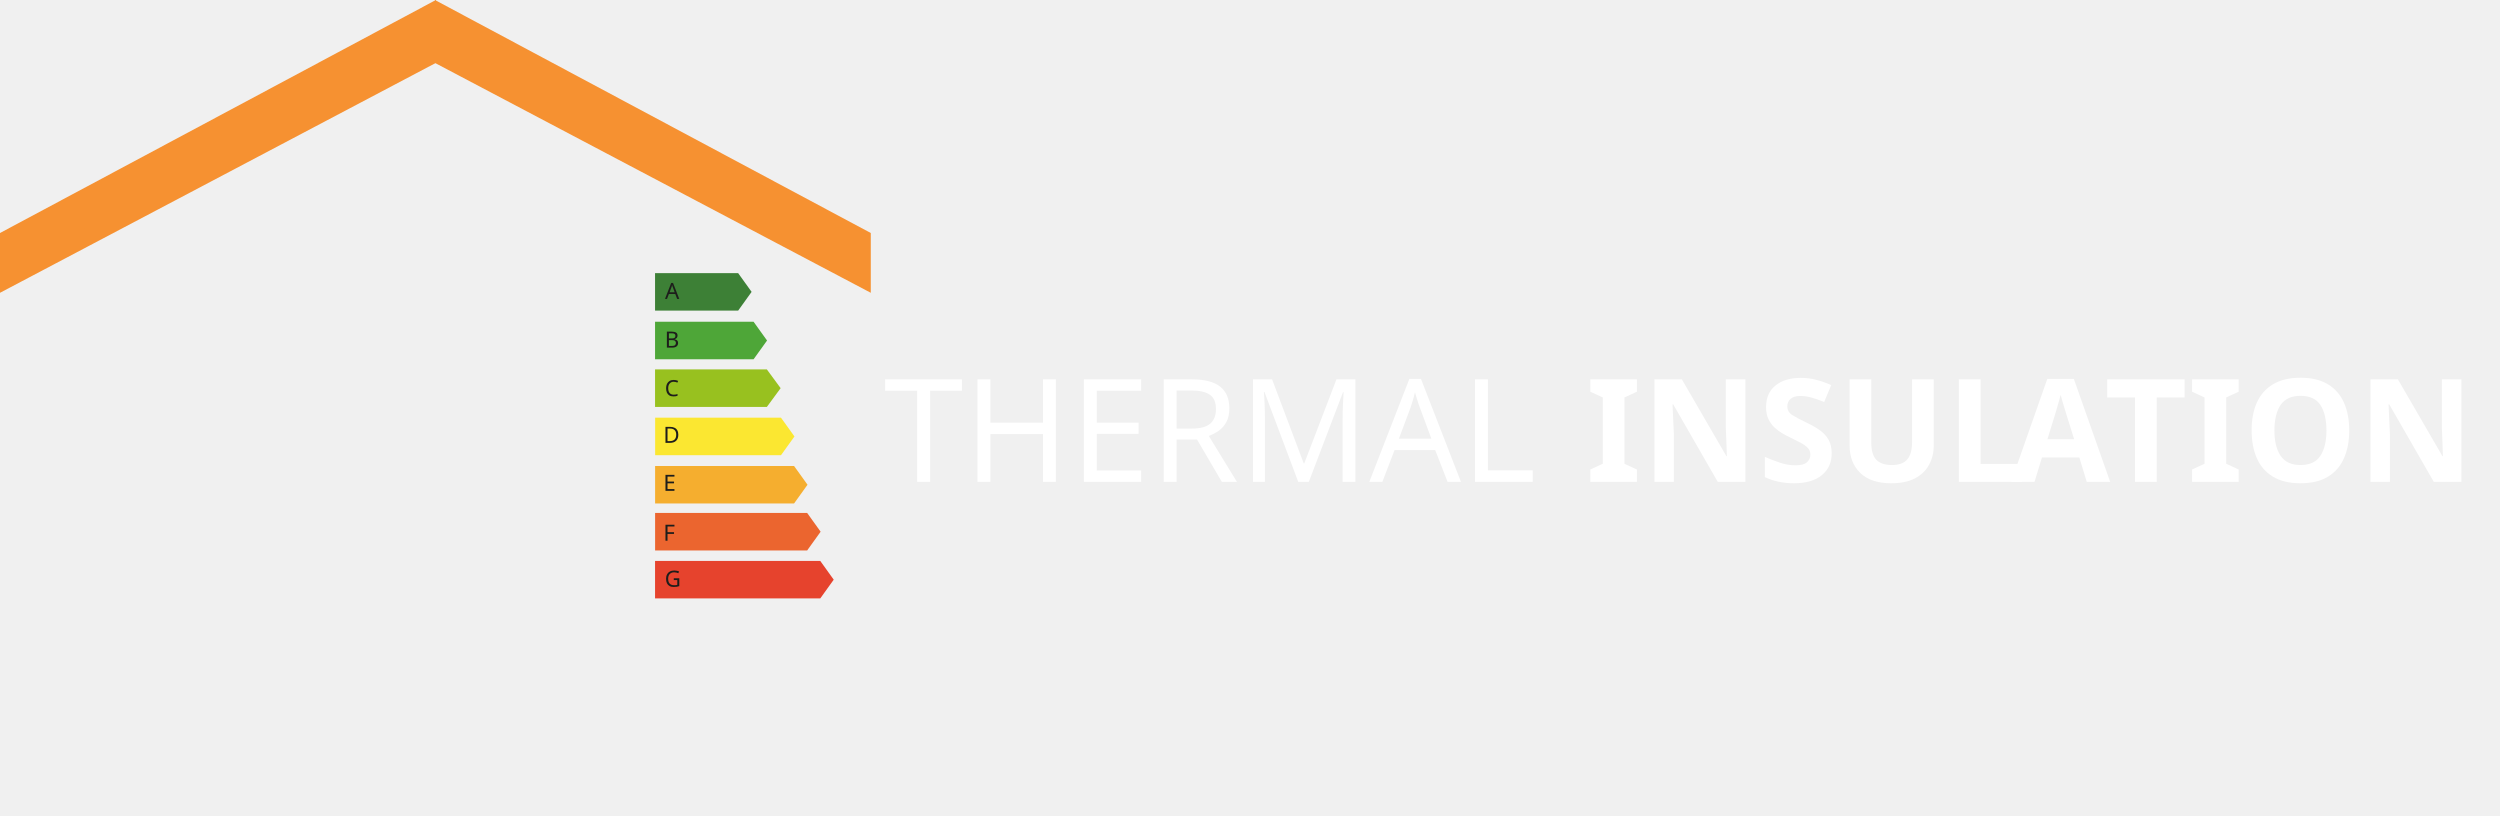
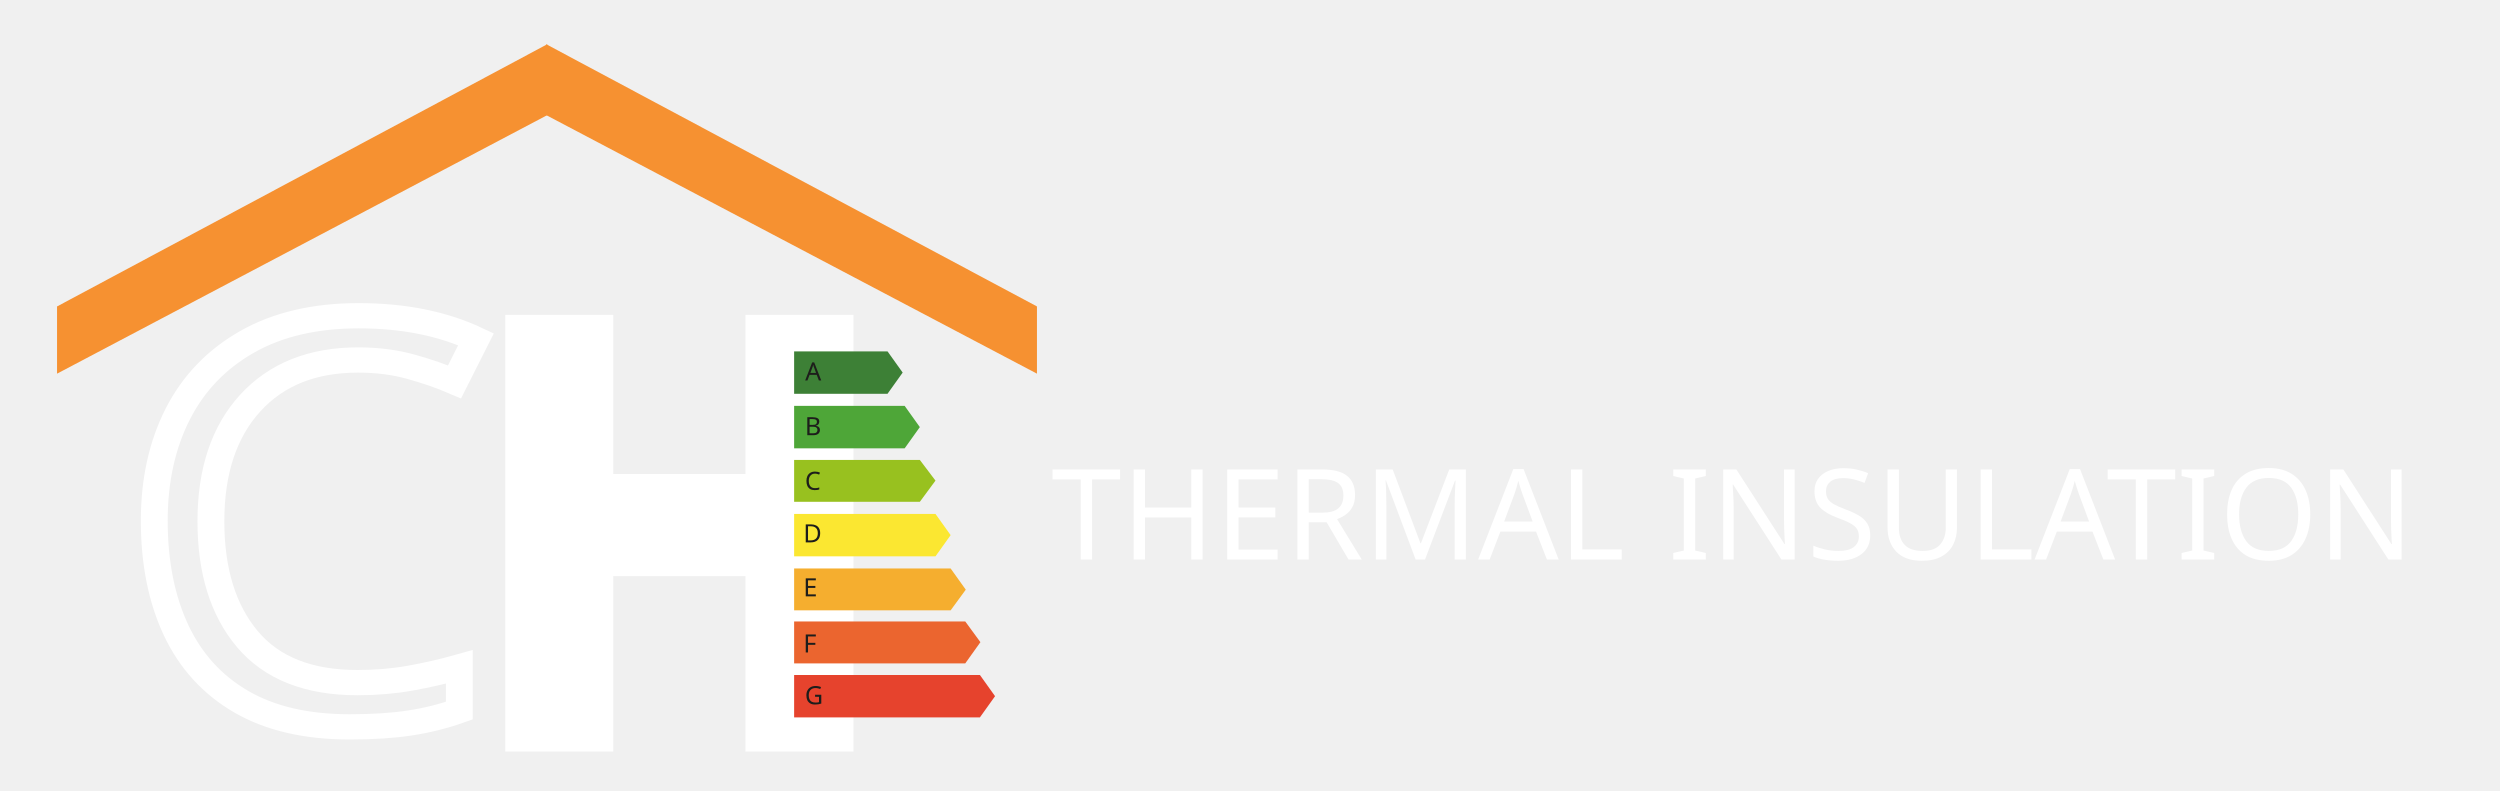
- <svg xmlns="http://www.w3.org/2000/svg" id="Warstwa_2" data-name="Warstwa 2" viewBox="0 0 557.17 181.66">
-   <defs>
-     <style>
-       .cls-1 {
-         fill: none;
-       }
- 
-       .cls-2 {
-         fill: #1d1d1b;
-         font-family: MyriadPro-Regular, 'Myriad Pro';
-         font-size: 5px;
-       }
- 
-       .cls-3 {
-         font-family: Avenir-Roman, Avenir;
-       }
- 
-       .cls-4 {
-         fill: #eb652f;
-       }
- 
-       .cls-5 {
-         fill: #f5ae2f;
-       }
- 
-       .cls-6 {
-         fill: #e6432d;
-       }
- 
-       .cls-7 {
-         fill: #fbe731;
-       }
- 
-       .cls-8 {
-         fill: #98c11f;
-       }
- 
-       .cls-9 {
-         fill: #3d8036;
-       }
- 
-       .cls-10 {
-         fill: #4ea638;
-       }
- 
-       .cls-11 {
-         fill: #f69131;
-         stroke: #f69131;
-         stroke-miterlimit: 10;
-         stroke-width: 4px;
-       }
- 
-       .cls-12 {
-         fill: #fff;
-         font-size: 32px;
-       }
- 
-       .cls-13, .cls-14 {
-         font-family: Avenir-Black, Avenir;
-         font-weight: 800;
-       }
- 
-       .cls-14 {
-         letter-spacing: -.09em;
-       }
-     </style>
-   </defs>
-   <g>
-     <g id="Warstwa_3" data-name="Warstwa 3">
-       <polygon class="cls-9" points="145.99 60.87 164.51 60.87 167.51 65.05 164.51 69.23 145.99 69.23 145.99 60.87" />
-       <polygon class="cls-10" points="145.99 71.71 167.95 71.71 170.95 75.89 167.95 80.07 145.99 80.07 145.99 71.71" />
-       <polygon class="cls-8" points="145.99 82.33 170.91 82.33 173.98 86.51 170.91 90.69 145.99 90.69 145.99 82.33" />
-       <polygon class="cls-7" points="174.06 93.09 177.06 97.27 174.06 101.45 146.01 101.45 146.01 93.09 174.06 93.09" />
-       <polygon class="cls-5" points="176.97 103.85 179.97 108.03 176.97 112.21 146 112.21 146 103.85 176.97 103.85" />
-       <polygon class="cls-4" points="179.89 114.32 182.89 118.5 179.89 122.68 146 122.68 146 114.32 179.89 114.32" />
-       <polygon class="cls-6" points="182.81 125.01 185.81 129.19 182.81 133.37 145.99 133.37 145.99 125.01 182.81 125.01" />
+ <svg xmlns="http://www.w3.org/2000/svg" version="1.1" x="0px" y="0px" viewBox="0 0 495.2 156.5" style="enable-background:new 0 0 495.2 156.5;" xml:space="preserve">
+   <style type="text/css">
+ 	.st0{fill:none;stroke:#FFFFFF;stroke-width:12;stroke-miterlimit:10;}
+ 	.st1{font-family:'Avenir-Roman';}
+ 	.st2{font-size:104.34px;}
+ 	.st3{fill:none;stroke:#FFFFFF;stroke-width:5;stroke-miterlimit:10;}
+ 	.st4{font-size:110.947px;}
+ 	.st5{fill:#3D8036;}
+ 	.st6{fill:#4EA638;}
+ 	.st7{fill:#98C11F;}
+ 	.st8{fill:#FBE731;}
+ 	.st9{fill:#F5AE2F;}
+ 	.st10{fill:#EB652F;}
+ 	.st11{fill:#E6432D;}
+ 	.st12{fill:none;}
+ 	.st13{fill:#1D1D1B;}
+ 	.st14{font-family:'MyriadPro-Regular';}
+ 	.st15{font-size:5px;}
+ 	.st16{fill:#F69131;stroke:#F69131;stroke-width:4;stroke-miterlimit:10;}
+ 	.st17{fill:#FFFFFF;}
+ 	.st18{font-size:25px;}
+ 	.st19{font-family:'Avenir-Black';}
+ </style>
+   <g id="Warstwa_2_00000106856626966860710020000015685972478617750939_">
+     <g>
+       <text transform="matrix(1 0 0 1 95.9563 142.8701)" class="st0 st1 st2">H</text>
+       <g id="Warstwa_1">
+         <text transform="matrix(1.0636 0 0 1 23.362 142.8697)" class="st3 st1 st4">C</text>
+       </g>
    </g>
-     <text class="cls-2" transform="translate(148.2 66.63)">
-       <tspan x="0" y="0">A</tspan>
+     <g>
+       <g id="Warstwa_3">
+         <polygon class="st5" points="157.3,69.6 175.8,69.6 178.8,73.8 175.8,78 157.3,78    " />
+         <polygon class="st6" points="157.3,80.4 179.2,80.4 182.2,84.6 179.2,88.8 157.3,88.8    " />
+         <polygon class="st7" points="157.3,91.1 182.2,91.1 185.3,95.2 182.2,99.4 157.3,99.4    " />
+         <polygon class="st8" points="185.3,101.8 188.3,106 185.3,110.2 157.3,110.2 157.3,101.8    " />
+         <polygon class="st9" points="188.3,112.6 191.3,116.8 188.3,120.9 157.3,120.9 157.3,112.6    " />
+         <polygon class="st10" points="191.2,123.1 194.2,127.2 191.2,131.4 157.3,131.4 157.3,123.1    " />
+         <polygon class="st11" points="194.1,133.7 197.1,137.9 194.1,142.1 157.3,142.1 157.3,133.7    " />
+       </g>
+       <rect x="159.5" y="71.8" class="st12" width="3.2" height="3.9" />
+       <text transform="matrix(1 0 0 1 159.4842 75.3643)" class="st13 st14 st15">A</text>
+       <rect x="159.4" y="93.5" class="st12" width="3.2" height="3.9" />
+       <text transform="matrix(1 0 0 1 159.4248 97.0363)" class="st13 st14 st15">C</text>
+       <rect x="159.1" y="103.9" class="st12" width="3.6" height="3.9" />
+       <text transform="matrix(1 0 0 1 159.116 107.4343)" class="st13 st14 st15">D</text>
+       <rect x="159.1" y="114.6" class="st12" width="3.6" height="3.9" />
+       <text transform="matrix(1 0 0 1 159.116 118.1243)" class="st13 st14 st15">E</text>
+       <rect x="159.1" y="125.7" class="st12" width="3.6" height="3.9" />
+       <text transform="matrix(1 0 0 1 159.116 129.2405)" class="st13 st14 st15">F</text>
+       <rect x="159.4" y="136" class="st12" width="3.6" height="3.9" />
+       <text transform="matrix(1 0 0 1 159.416 139.5043)" class="st13 st14 st15">G</text>
+       <rect x="159.4" y="82.7" class="st12" width="3.2" height="3.9" />
+       <text transform="matrix(1 0 0 1 159.4248 86.2003)" class="st13 st14 st15">B</text>
+       <path class="st12" d="M157.6,69" />
+       <path class="st12" d="M157.6,69" />
+       <line class="st12" x1="157.6" y1="149.1" x2="157.6" y2="143" />
+       <line class="st12" x1="157.7" y1="63.1" x2="163.7" y2="63" />
+     </g>
+     <g>
+       <polygon class="st16" points="106.4,12.1 13.3,61.9 13.3,70.7 106.4,21.6   " />
+       <g>
+         <polygon class="st16" points="110.2,12.1 203.4,61.9 203.4,70.7 110.2,21.6    " />
+       </g>
+     </g>
+     <rect x="208.2" y="91.9" class="st12" width="308.3" height="35.1" />
+     <text transform="matrix(1 0 0 1 208.2375 110.8312)">
+       <tspan x="0" y="0" class="st17 st1 st18">THERMAL </tspan>
+       <tspan x="122.2" y="0" class="st17 st19 st18">INSULATION</tspan>
    </text>
-     <text class="cls-2" transform="translate(148.14 88.3)">
-       <tspan x="0" y="0">C</tspan>
-     </text>
-     <text class="cls-2" transform="translate(147.83 98.7)">
-       <tspan x="0" y="0">D</tspan>
-     </text>
-     <text class="cls-2" transform="translate(147.83 109.39)">
-       <tspan x="0" y="0">E</tspan>
-     </text>
-     <text class="cls-2" transform="translate(147.83 120.51)">
-       <tspan x="0" y="0">F</tspan>
-     </text>
-     <text class="cls-2" transform="translate(148.13 130.77)">
-       <tspan x="0" y="0">G</tspan>
-     </text>
-     <text class="cls-2" transform="translate(148.14 77.47)">
-       <tspan x="0" y="0">B</tspan>
-     </text>
-     <line class="cls-1" x1="146.35" y1="140.35" x2="146.35" y2="134.25" />
-     <line class="cls-1" x1="146.39" y1="54.36" x2="152.37" y2="54.29" />
  </g>
-   <g>
-     <polygon class="cls-11" points="95.13 3.34 2 53.13 2 61.94 95.13 12.82 95.13 3.34" />
-     <polygon class="cls-11" points="98.94 3.34 192.07 53.13 192.07 61.94 98.94 12.82 98.94 3.34" />
-   </g>
-   <text class="cls-12" transform="translate(196.95 107.39)">
-     <tspan class="cls-3" x="0" y="0">THERMAL </tspan>
-     <tspan class="cls-13" x="156.45" y="0">INSUL</tspan>
-     <tspan class="cls-14" x="251.26" y="0">A</tspan>
-     <tspan class="cls-13" x="272.03" y="0">TION</tspan>
-   </text>
+   <g id="Warstwa_4">
+ </g>
</svg>
